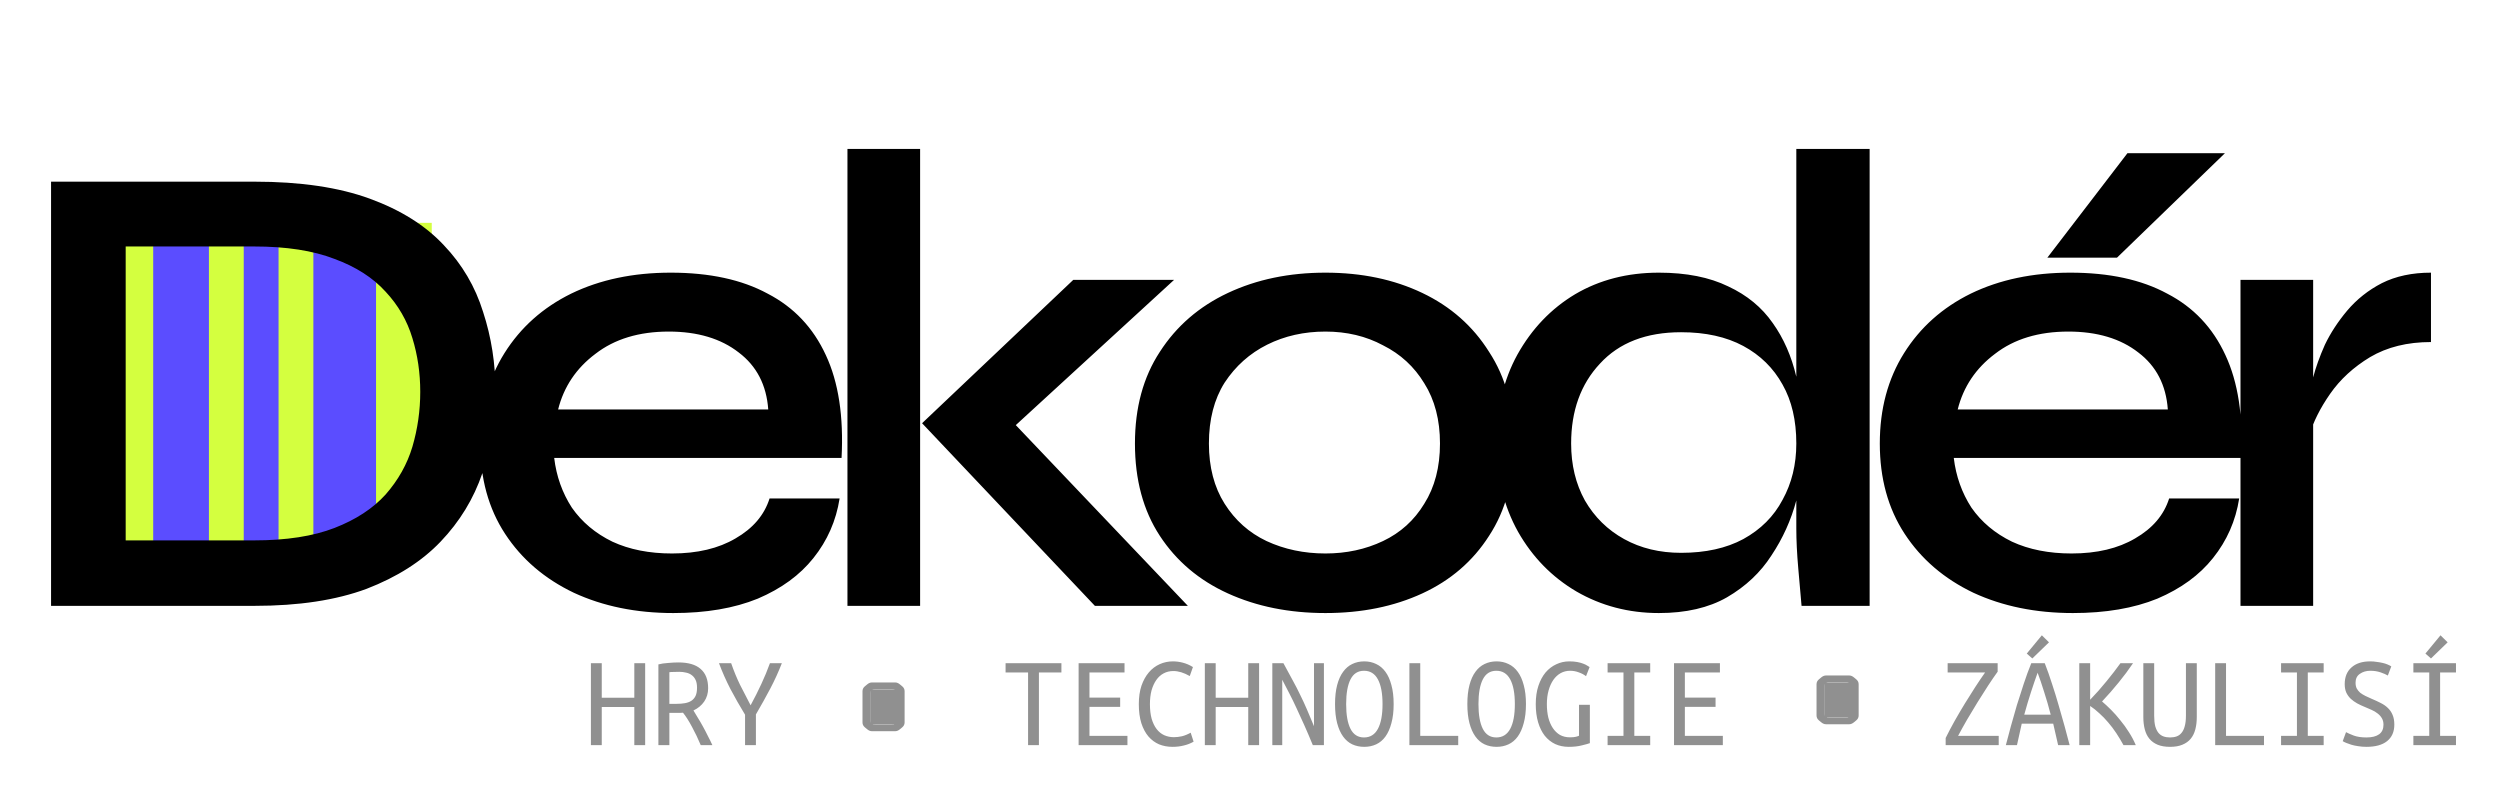
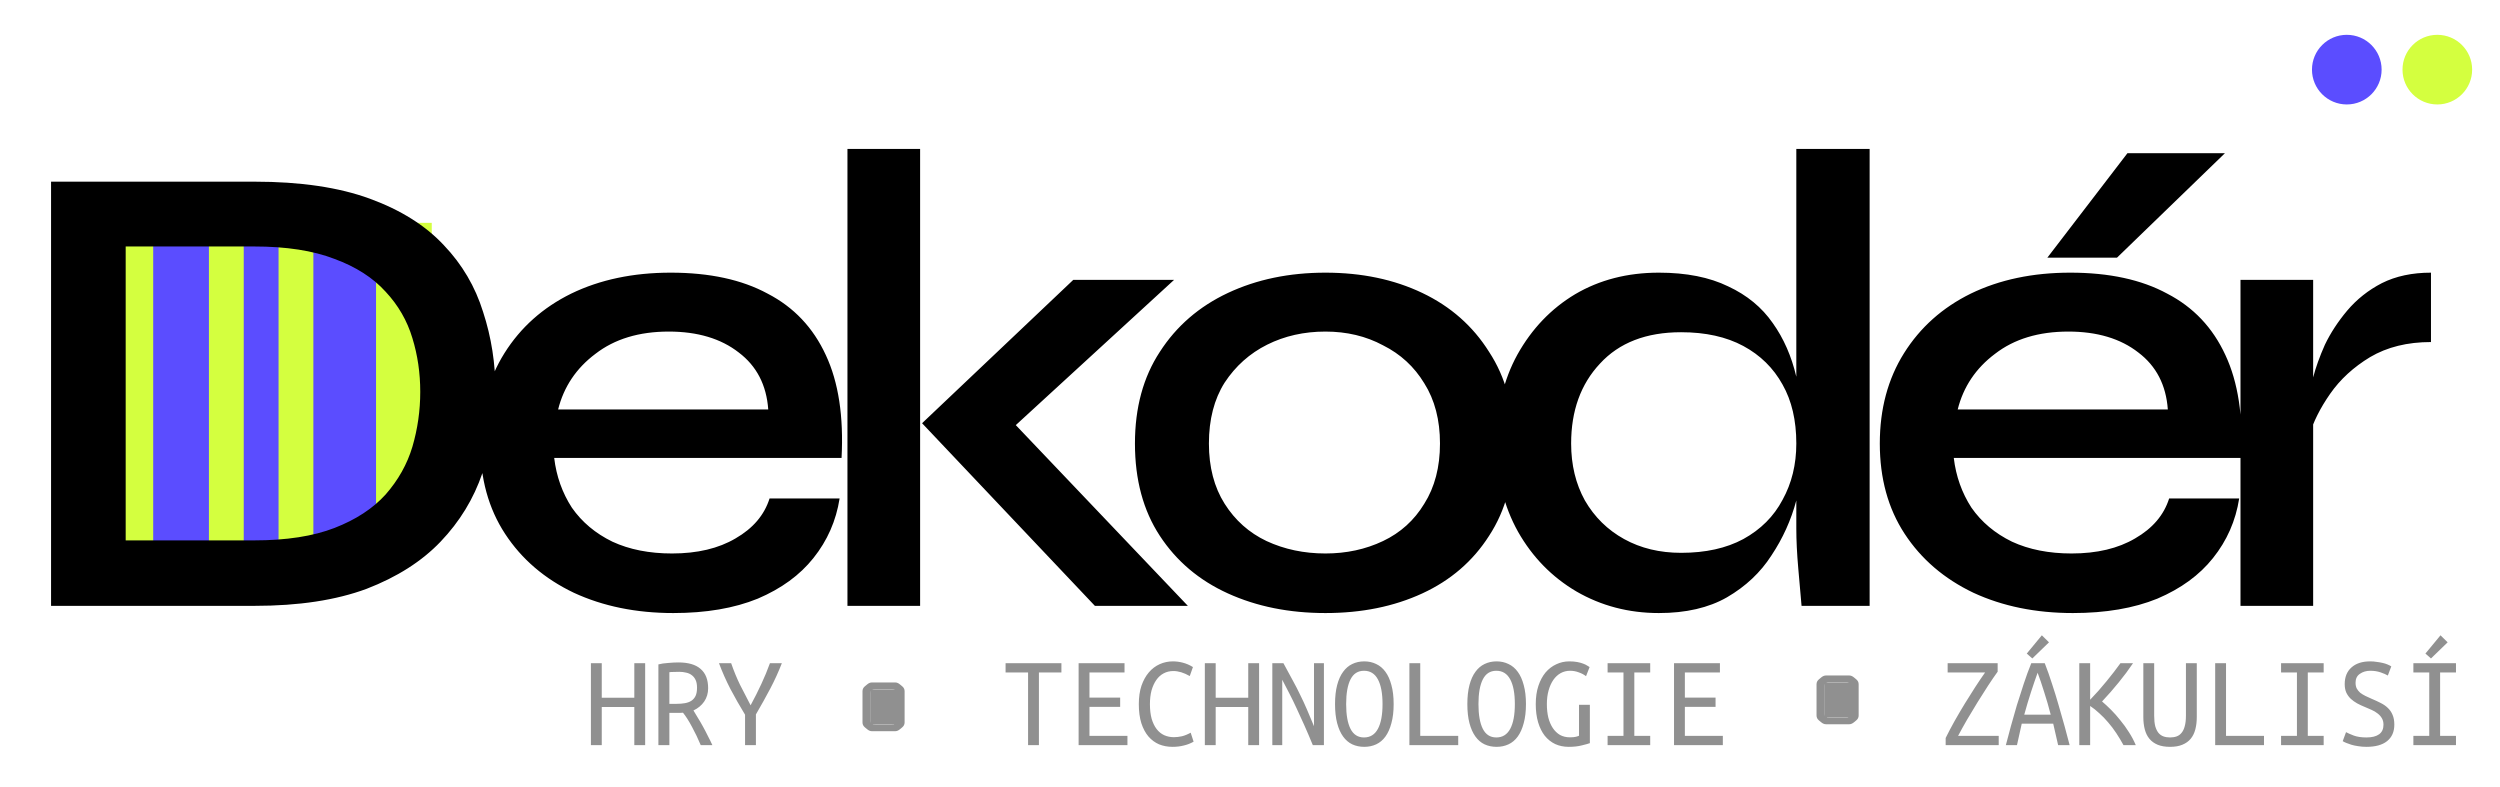
<svg xmlns="http://www.w3.org/2000/svg" width="359" height="113" viewBox="0 0 359 113" fill="none">
  <path d="M91.087 95.239H92.645V107H91.087V101.528H86.413V107H84.855V95.239H86.413V100.198H91.087V95.239ZM101.689 98.83C101.689 99.552 101.499 100.192 101.119 100.749C100.739 101.294 100.226 101.718 99.58 102.022C99.77 102.326 99.979 102.674 100.207 103.067C100.448 103.447 100.688 103.859 100.929 104.302C101.17 104.733 101.404 105.182 101.632 105.651C101.873 106.107 102.094 106.557 102.297 107H100.625C100.245 106.088 99.827 105.214 99.371 104.378C98.928 103.542 98.497 102.864 98.079 102.345C98.003 102.358 97.889 102.364 97.737 102.364C97.598 102.364 97.503 102.364 97.452 102.364H96.122V107H94.545V95.41C94.735 95.359 94.95 95.315 95.191 95.277C95.444 95.239 95.698 95.214 95.951 95.201C96.217 95.176 96.477 95.157 96.73 95.144C96.983 95.131 97.211 95.125 97.414 95.125C98.833 95.125 99.897 95.435 100.606 96.056C101.328 96.677 101.689 97.601 101.689 98.83ZM97.547 96.474C97.256 96.474 96.971 96.48 96.692 96.493C96.426 96.493 96.236 96.506 96.122 96.531V101.072H97.129C97.585 101.072 97.99 101.04 98.345 100.977C98.712 100.914 99.023 100.8 99.276 100.635C99.542 100.458 99.745 100.223 99.884 99.932C100.023 99.628 100.093 99.235 100.093 98.754C100.093 98.298 100.023 97.924 99.884 97.633C99.745 97.342 99.561 97.114 99.333 96.949C99.105 96.772 98.833 96.651 98.516 96.588C98.212 96.512 97.889 96.474 97.547 96.474ZM106.99 107V102.63C106.217 101.363 105.514 100.128 104.881 98.925C104.26 97.722 103.716 96.493 103.247 95.239H104.995C105.362 96.303 105.78 97.323 106.249 98.298C106.73 99.261 107.243 100.255 107.788 101.281C108.371 100.204 108.884 99.185 109.327 98.222C109.783 97.247 110.195 96.252 110.562 95.239H112.272C111.791 96.48 111.24 97.69 110.619 98.868C109.998 100.046 109.308 101.287 108.548 102.592V107H106.99ZM152.419 95.239V96.569H149.189V107H147.631V96.569H144.401V95.239H152.419ZM154.889 107V95.239H161.482V96.569H156.447V100.179H160.855V101.509H156.447V105.67H161.9V107H154.889ZM171.4 106.506C170.957 106.759 170.482 106.943 169.975 107.057C169.481 107.184 168.949 107.247 168.379 107.247C167.682 107.247 167.036 107.127 166.441 106.886C165.858 106.633 165.352 106.259 164.921 105.765C164.49 105.258 164.148 104.619 163.895 103.846C163.654 103.073 163.534 102.161 163.534 101.11C163.534 100.109 163.661 99.229 163.914 98.469C164.18 97.709 164.535 97.069 164.978 96.55C165.421 96.031 165.941 95.638 166.536 95.372C167.131 95.106 167.765 94.973 168.436 94.973C168.905 94.973 169.38 95.036 169.861 95.163C170.355 95.29 170.836 95.499 171.305 95.79L170.849 97.082C170.013 96.601 169.228 96.36 168.493 96.36C167.974 96.36 167.505 96.474 167.087 96.702C166.682 96.917 166.333 97.234 166.042 97.652C165.751 98.07 165.523 98.57 165.358 99.153C165.206 99.736 165.13 100.388 165.13 101.11C165.13 101.921 165.212 102.624 165.377 103.219C165.554 103.814 165.795 104.308 166.099 104.701C166.403 105.094 166.764 105.385 167.182 105.575C167.613 105.765 168.075 105.86 168.569 105.86C168.936 105.86 169.323 105.816 169.728 105.727C170.133 105.626 170.551 105.455 170.982 105.214L171.4 106.506ZM179.247 95.239H180.805V107H179.247V101.528H174.573V107H173.015V95.239H174.573V100.198H179.247V95.239ZM188.519 107C188.088 105.949 187.683 104.999 187.303 104.15C186.923 103.289 186.556 102.484 186.201 101.737C185.859 100.99 185.517 100.287 185.175 99.628C184.833 98.957 184.485 98.285 184.13 97.614V107H182.705V95.239H184.301C184.82 96.189 185.27 97.019 185.65 97.728C186.043 98.437 186.397 99.128 186.714 99.799C187.043 100.458 187.36 101.142 187.664 101.851C187.968 102.548 188.31 103.358 188.69 104.283V95.239H190.115V107H188.519ZM191.711 101.11C191.711 100.059 191.812 99.147 192.015 98.374C192.218 97.601 192.503 96.968 192.87 96.474C193.237 95.967 193.674 95.594 194.181 95.353C194.7 95.1 195.277 94.973 195.91 94.973C196.531 94.973 197.101 95.1 197.62 95.353C198.139 95.594 198.583 95.967 198.95 96.474C199.317 96.968 199.602 97.601 199.805 98.374C200.02 99.147 200.128 100.059 200.128 101.11C200.128 102.161 200.02 103.073 199.805 103.846C199.602 104.619 199.317 105.258 198.95 105.765C198.583 106.272 198.139 106.645 197.62 106.886C197.101 107.127 196.531 107.247 195.91 107.247C195.277 107.247 194.7 107.127 194.181 106.886C193.674 106.645 193.237 106.272 192.87 105.765C192.503 105.258 192.218 104.619 192.015 103.846C191.812 103.073 191.711 102.161 191.711 101.11ZM193.307 101.11C193.307 102.655 193.516 103.84 193.934 104.663C194.352 105.486 194.998 105.898 195.872 105.898C196.759 105.898 197.424 105.486 197.867 104.663C198.31 103.84 198.532 102.655 198.532 101.11C198.532 99.565 198.31 98.38 197.867 97.557C197.424 96.734 196.759 96.322 195.872 96.322C194.998 96.322 194.352 96.734 193.934 97.557C193.516 98.38 193.307 99.565 193.307 101.11ZM209.4 105.67V107H202.389V95.239H203.947V105.67H209.4ZM210.711 101.11C210.711 100.059 210.812 99.147 211.015 98.374C211.218 97.601 211.503 96.968 211.87 96.474C212.237 95.967 212.674 95.594 213.181 95.353C213.7 95.1 214.277 94.973 214.91 94.973C215.531 94.973 216.101 95.1 216.62 95.353C217.139 95.594 217.583 95.967 217.95 96.474C218.317 96.968 218.602 97.601 218.805 98.374C219.02 99.147 219.128 100.059 219.128 101.11C219.128 102.161 219.02 103.073 218.805 103.846C218.602 104.619 218.317 105.258 217.95 105.765C217.583 106.272 217.139 106.645 216.62 106.886C216.101 107.127 215.531 107.247 214.91 107.247C214.277 107.247 213.7 107.127 213.181 106.886C212.674 106.645 212.237 106.272 211.87 105.765C211.503 105.258 211.218 104.619 211.015 103.846C210.812 103.073 210.711 102.161 210.711 101.11ZM212.307 101.11C212.307 102.655 212.516 103.84 212.934 104.663C213.352 105.486 213.998 105.898 214.872 105.898C215.759 105.898 216.424 105.486 216.867 104.663C217.31 103.84 217.532 102.655 217.532 101.11C217.532 99.565 217.31 98.38 216.867 97.557C216.424 96.734 215.759 96.322 214.872 96.322C213.998 96.322 213.352 96.734 212.934 97.557C212.516 98.38 212.307 99.565 212.307 101.11ZM226.747 101.205H228.305V106.715C228.064 106.804 227.678 106.911 227.146 107.038C226.614 107.177 225.987 107.247 225.265 107.247C224.556 107.247 223.91 107.114 223.327 106.848C222.744 106.569 222.244 106.17 221.826 105.651C221.421 105.132 221.104 104.492 220.876 103.732C220.648 102.959 220.534 102.085 220.534 101.11C220.534 100.122 220.661 99.248 220.914 98.488C221.167 97.728 221.509 97.088 221.94 96.569C222.383 96.05 222.896 95.657 223.479 95.391C224.062 95.112 224.689 94.973 225.36 94.973C225.791 94.973 226.171 95.005 226.5 95.068C226.829 95.131 227.108 95.207 227.336 95.296C227.577 95.385 227.773 95.48 227.925 95.581C228.077 95.67 228.191 95.739 228.267 95.79L227.754 97.101C227.463 96.873 227.114 96.689 226.709 96.55C226.316 96.398 225.898 96.322 225.455 96.322C224.974 96.322 224.524 96.436 224.106 96.664C223.701 96.892 223.352 97.215 223.061 97.633C222.77 98.051 222.542 98.558 222.377 99.153C222.212 99.736 222.13 100.388 222.13 101.11C222.13 101.819 222.2 102.465 222.339 103.048C222.491 103.631 222.706 104.131 222.985 104.549C223.264 104.967 223.606 105.296 224.011 105.537C224.429 105.765 224.904 105.879 225.436 105.879C225.803 105.879 226.088 105.854 226.291 105.803C226.494 105.752 226.646 105.702 226.747 105.651V101.205ZM234.689 96.569V105.67H236.969V107H230.851V105.67H233.131V96.569H230.851V95.239H236.969V96.569H234.689ZM240.389 107V95.239H246.982V96.569H241.947V100.179H246.355V101.509H241.947V105.67H247.4V107H240.389ZM286.863 96.455C286.458 97.012 286.002 97.677 285.495 98.45C285.001 99.21 284.494 100.008 283.975 100.844C283.456 101.68 282.949 102.522 282.455 103.371C281.974 104.207 281.549 104.973 281.182 105.67H287.015V107H279.396V105.974C279.789 105.176 280.219 104.359 280.688 103.523C281.169 102.674 281.657 101.845 282.151 101.034C282.645 100.223 283.139 99.438 283.633 98.678C284.127 97.918 284.602 97.215 285.058 96.569H279.681V95.239H286.863V96.455ZM295.546 107L294.843 103.922H290.321L289.637 107H288.041C288.256 106.164 288.497 105.258 288.763 104.283C289.029 103.308 289.314 102.307 289.618 101.281C289.935 100.255 290.264 99.229 290.606 98.203C290.948 97.164 291.309 96.176 291.689 95.239H293.627C293.994 96.176 294.343 97.164 294.672 98.203C295.014 99.229 295.331 100.255 295.622 101.281C295.926 102.307 296.211 103.308 296.477 104.283C296.743 105.258 296.984 106.164 297.199 107H295.546ZM292.601 96.607C292.31 97.405 291.993 98.33 291.651 99.381C291.309 100.432 290.986 101.515 290.682 102.63H294.482C294.191 101.49 293.874 100.394 293.532 99.343C293.203 98.279 292.892 97.367 292.601 96.607ZM294.235 92.237L291.841 94.555L291.043 93.852L293.209 91.23L294.235 92.237ZM306.3 95.239C305.679 96.164 304.995 97.082 304.248 97.994C303.513 98.906 302.715 99.818 301.854 100.73C302.259 101.072 302.69 101.471 303.146 101.927C303.602 102.383 304.045 102.883 304.476 103.428C304.919 103.96 305.331 104.53 305.711 105.138C306.104 105.746 306.433 106.367 306.699 107H304.932C304.615 106.417 304.273 105.847 303.906 105.29C303.539 104.733 303.146 104.213 302.728 103.732C302.323 103.251 301.898 102.814 301.455 102.421C301.024 102.016 300.587 101.667 300.144 101.376V107H298.586V95.239H300.144V100.483C300.967 99.634 301.753 98.748 302.5 97.823C303.26 96.898 303.925 96.037 304.495 95.239H306.3ZM311.62 107.247C310.923 107.247 310.328 107.146 309.834 106.943C309.353 106.74 308.96 106.455 308.656 106.088C308.352 105.721 308.13 105.271 307.991 104.739C307.852 104.207 307.782 103.612 307.782 102.953V95.239H309.34V102.782C309.34 103.377 309.391 103.878 309.492 104.283C309.606 104.676 309.758 104.992 309.948 105.233C310.151 105.474 310.391 105.645 310.67 105.746C310.949 105.847 311.265 105.898 311.62 105.898C311.975 105.898 312.291 105.847 312.57 105.746C312.849 105.645 313.083 105.474 313.273 105.233C313.476 104.992 313.628 104.676 313.729 104.283C313.843 103.878 313.9 103.377 313.9 102.782V95.239H315.458V102.953C315.458 103.612 315.388 104.207 315.249 104.739C315.11 105.271 314.888 105.721 314.584 106.088C314.28 106.455 313.881 106.74 313.387 106.943C312.906 107.146 312.317 107.247 311.62 107.247ZM325.11 105.67V107H318.099V95.239H319.657V105.67H325.11ZM331.399 96.569V105.67H333.679V107H327.561V105.67H329.841V96.569H327.561V95.239H333.679V96.569H331.399ZM339.816 105.898C340.614 105.898 341.222 105.746 341.64 105.442C342.058 105.138 342.267 104.682 342.267 104.074C342.267 103.707 342.191 103.396 342.039 103.143C341.887 102.877 341.684 102.649 341.431 102.459C341.178 102.256 340.893 102.085 340.576 101.946C340.259 101.794 339.936 101.655 339.607 101.528C339.227 101.376 338.86 101.205 338.505 101.015C338.163 100.825 337.853 100.603 337.574 100.35C337.308 100.097 337.093 99.799 336.928 99.457C336.776 99.115 336.7 98.71 336.7 98.241C336.7 97.215 337.023 96.417 337.669 95.847C338.315 95.264 339.214 94.973 340.367 94.973C340.684 94.973 340.994 94.998 341.298 95.049C341.615 95.087 341.906 95.138 342.172 95.201C342.438 95.264 342.672 95.34 342.875 95.429C343.09 95.518 343.261 95.606 343.388 95.695L342.894 97.006C342.641 96.854 342.292 96.702 341.849 96.55C341.406 96.398 340.912 96.322 340.367 96.322C339.797 96.322 339.303 96.468 338.885 96.759C338.467 97.038 338.258 97.462 338.258 98.032C338.258 98.361 338.315 98.64 338.429 98.868C338.556 99.096 338.72 99.299 338.923 99.476C339.138 99.641 339.385 99.793 339.664 99.932C339.943 100.071 340.247 100.211 340.576 100.35C341.057 100.553 341.494 100.755 341.887 100.958C342.292 101.161 342.634 101.401 342.913 101.68C343.204 101.959 343.426 102.288 343.578 102.668C343.743 103.048 343.825 103.51 343.825 104.055C343.825 105.081 343.477 105.873 342.78 106.43C342.096 106.975 341.108 107.247 339.816 107.247C339.398 107.247 339.005 107.215 338.638 107.152C338.271 107.101 337.941 107.032 337.65 106.943C337.371 106.854 337.124 106.766 336.909 106.677C336.694 106.588 336.529 106.506 336.415 106.43L336.89 105.138C337.143 105.277 337.517 105.442 338.011 105.632C338.505 105.809 339.107 105.898 339.816 105.898ZM350.399 96.569V105.67H352.679V107H346.561V105.67H348.841V96.569H346.561V95.239H352.679V96.569H350.399ZM351.482 92.237L349.088 94.555L348.29 93.852L350.456 91.23L351.482 92.237Z" fill="#909090" />
  <path d="M125.198 98H128.558C128.782 98 129.006 98.093 129.23 98.28L129.566 98.56C129.79 98.747 129.902 98.98 129.902 99.26V103.74C129.902 104.02 129.79 104.253 129.566 104.44L129.23 104.72C129.006 104.907 128.782 105 128.558 105H125.198C124.974 105 124.75 104.907 124.526 104.72L124.19 104.44C123.966 104.253 123.854 104.02 123.854 103.74V99.26C123.854 98.98 123.966 98.747 124.19 98.56L124.526 98.28C124.75 98.093 124.974 98 125.198 98ZM128.726 103.446V99.554C128.726 99.414 128.717 99.325 128.698 99.288C128.689 99.241 128.642 99.185 128.558 99.12C128.474 99.055 128.409 99.017 128.362 99.008C128.315 98.989 128.208 98.98 128.04 98.98H125.716C125.548 98.98 125.441 98.989 125.394 99.008C125.347 99.017 125.282 99.055 125.198 99.12C125.114 99.185 125.063 99.241 125.044 99.288C125.035 99.325 125.03 99.414 125.03 99.554V103.446C125.03 103.586 125.035 103.679 125.044 103.726C125.063 103.763 125.114 103.815 125.198 103.88C125.282 103.945 125.347 103.987 125.394 104.006C125.441 104.015 125.548 104.02 125.716 104.02H128.04C128.208 104.02 128.315 104.015 128.362 104.006C128.409 103.987 128.474 103.945 128.558 103.88C128.642 103.815 128.689 103.763 128.698 103.726C128.717 103.679 128.726 103.586 128.726 103.446Z" fill="#909090" />
  <rect x="125" y="99" width="4" height="5" fill="#909090" />
  <path d="M262.198 97H265.558C265.782 97 266.006 97.093 266.23 97.28L266.566 97.56C266.79 97.747 266.902 97.98 266.902 98.26V102.74C266.902 103.02 266.79 103.253 266.566 103.44L266.23 103.72C266.006 103.907 265.782 104 265.558 104H262.198C261.974 104 261.75 103.907 261.526 103.72L261.19 103.44C260.966 103.253 260.854 103.02 260.854 102.74V98.26C260.854 97.98 260.966 97.747 261.19 97.56L261.526 97.28C261.75 97.093 261.974 97 262.198 97ZM265.726 102.446V98.554C265.726 98.414 265.717 98.325 265.698 98.288C265.689 98.241 265.642 98.185 265.558 98.12C265.474 98.055 265.409 98.017 265.362 98.008C265.315 97.989 265.208 97.98 265.04 97.98H262.716C262.548 97.98 262.441 97.989 262.394 98.008C262.347 98.017 262.282 98.055 262.198 98.12C262.114 98.185 262.063 98.241 262.044 98.288C262.035 98.325 262.03 98.414 262.03 98.554V102.446C262.03 102.586 262.035 102.679 262.044 102.726C262.063 102.763 262.114 102.815 262.198 102.88C262.282 102.945 262.347 102.987 262.394 103.006C262.441 103.015 262.548 103.02 262.716 103.02H265.04C265.208 103.02 265.315 103.015 265.362 103.006C265.409 102.987 265.474 102.945 265.558 102.88C265.642 102.815 265.689 102.763 265.698 102.726C265.717 102.679 265.726 102.586 265.726 102.446Z" fill="#909090" />
  <rect x="262" y="98" width="4" height="5" fill="#909090" />
  <rect x="11" y="32" width="51" height="47" fill="#D4FF3F" />
  <rect x="22" y="35" width="8" height="44" fill="#5B4DFF" />
  <rect x="35" y="35" width="5" height="44" fill="#5B4DFF" />
  <rect x="45" y="35" width="9" height="44" fill="#5B4DFF" />
  <path d="M36.566 26.088C43.146 26.088 48.661 26.903 53.11 28.532C57.559 30.161 61.1 32.386 63.732 35.206C66.364 37.963 68.244 41.159 69.372 44.794C70.563 48.429 71.158 52.251 71.158 56.262C71.158 60.335 70.531 64.221 69.278 67.918C68.025 71.615 66.019 74.905 63.262 77.788C60.567 80.608 57.027 82.864 52.64 84.556C48.253 86.185 42.895 87 36.566 87H7.332V26.088H36.566ZM18.048 77.6H36.472C41.109 77.6 44.963 77.005 48.034 75.814C51.105 74.623 53.549 73.025 55.366 71.02C57.183 68.952 58.468 66.665 59.22 64.158C59.972 61.589 60.348 58.957 60.348 56.262C60.348 53.567 59.972 50.998 59.22 48.554C58.468 46.047 57.183 43.823 55.366 41.88C53.549 39.875 51.105 38.308 48.034 37.18C44.963 35.989 41.109 35.394 36.472 35.394H18.048V77.6ZM110.508 71.584H120.566C120.065 74.78 118.811 77.631 116.806 80.138C114.863 82.582 112.2 84.525 108.816 85.966C105.432 87.345 101.39 88.034 96.69 88.034C91.363 88.034 86.601 87.063 82.402 85.12C78.203 83.115 74.913 80.295 72.532 76.66C70.151 73.025 68.96 68.701 68.96 63.688C68.96 58.737 70.119 54.413 72.438 50.716C74.757 47.019 77.953 44.167 82.026 42.162C86.162 40.157 90.925 39.154 96.314 39.154C101.891 39.154 106.529 40.157 110.226 42.162C113.986 44.105 116.775 47.05 118.592 50.998C120.409 54.883 121.161 59.803 120.848 65.756H79.582C79.895 68.388 80.741 70.769 82.12 72.9C83.561 74.968 85.504 76.597 87.948 77.788C90.392 78.916 93.243 79.48 96.502 79.48C100.137 79.48 103.176 78.759 105.62 77.318C108.127 75.877 109.756 73.965 110.508 71.584ZM96.032 47.614C91.771 47.614 88.261 48.679 85.504 50.81C82.747 52.878 80.961 55.541 80.146 58.8H110.32C110.069 55.291 108.659 52.565 106.09 50.622C103.521 48.617 100.168 47.614 96.032 47.614ZM121.694 21.388H132.128V87H121.694V21.388ZM168.6 40.188L142.374 64.252L142.656 57.672L170.574 87H157.226L132.41 60.774L154.124 40.188H168.6ZM190.332 88.034C185.131 88.034 180.462 87.094 176.326 85.214C172.19 83.334 168.932 80.577 166.55 76.942C164.169 73.307 162.978 68.889 162.978 63.688C162.978 58.549 164.169 54.163 166.55 50.528C168.932 46.831 172.19 44.011 176.326 42.068C180.462 40.125 185.131 39.154 190.332 39.154C195.534 39.154 200.171 40.125 204.244 42.068C208.318 44.011 211.514 46.831 213.832 50.528C216.214 54.163 217.404 58.549 217.404 63.688C217.404 68.889 216.214 73.307 213.832 76.942C211.514 80.577 208.318 83.334 204.244 85.214C200.171 87.094 195.534 88.034 190.332 88.034ZM190.332 79.48C193.34 79.48 196.098 78.885 198.604 77.694C201.111 76.503 203.085 74.717 204.526 72.336C206.03 69.955 206.782 67.072 206.782 63.688C206.782 60.304 206.03 57.421 204.526 55.04C203.085 52.659 201.111 50.841 198.604 49.588C196.16 48.272 193.403 47.614 190.332 47.614C187.262 47.614 184.473 48.241 181.966 49.494C179.46 50.747 177.423 52.565 175.856 54.946C174.352 57.327 173.6 60.241 173.6 63.688C173.6 67.072 174.352 69.955 175.856 72.336C177.36 74.717 179.366 76.503 181.872 77.694C184.442 78.885 187.262 79.48 190.332 79.48ZM238.211 88.034C233.887 88.034 229.939 87 226.367 84.932C222.857 82.864 220.069 80.013 218.001 76.378C215.933 72.681 214.899 68.451 214.899 63.688C214.899 58.8 215.901 54.539 217.907 50.904C219.975 47.207 222.732 44.324 226.179 42.256C229.688 40.188 233.699 39.154 238.211 39.154C242.159 39.154 245.48 39.812 248.175 41.128C250.869 42.381 253 44.136 254.567 46.392C256.133 48.585 257.261 51.155 257.951 54.1C258.703 57.045 259.079 60.241 259.079 63.688C259.079 66.257 258.703 68.983 257.951 71.866C257.199 74.686 256.008 77.318 254.379 79.762C252.812 82.206 250.681 84.211 247.987 85.778C245.355 87.282 242.096 88.034 238.211 88.034ZM241.407 79.386C244.916 79.386 247.893 78.728 250.337 77.412C252.843 76.033 254.723 74.153 255.977 71.772C257.293 69.391 257.951 66.696 257.951 63.688C257.951 60.367 257.293 57.547 255.977 55.228C254.661 52.847 252.781 50.998 250.337 49.682C247.893 48.366 244.916 47.708 241.407 47.708C236.393 47.708 232.508 49.212 229.751 52.22C226.993 55.165 225.615 58.988 225.615 63.688C225.615 66.759 226.273 69.485 227.589 71.866C228.967 74.247 230.847 76.096 233.229 77.412C235.61 78.728 238.336 79.386 241.407 79.386ZM257.951 21.388H268.479V87H258.703C258.577 85.559 258.421 83.773 258.233 81.642C258.045 79.511 257.951 77.6 257.951 75.908V21.388ZM311.488 71.584H321.546C321.045 74.78 319.791 77.631 317.786 80.138C315.843 82.582 313.18 84.525 309.796 85.966C306.412 87.345 302.37 88.034 297.67 88.034C292.343 88.034 287.581 87.063 283.382 85.12C279.183 83.115 275.893 80.295 273.512 76.66C271.131 73.025 269.94 68.701 269.94 63.688C269.94 58.737 271.099 54.413 273.418 50.716C275.737 47.019 278.933 44.167 283.006 42.162C287.142 40.157 291.905 39.154 297.294 39.154C302.871 39.154 307.509 40.157 311.206 42.162C314.966 44.105 317.755 47.05 319.572 50.998C321.389 54.883 322.141 59.803 321.828 65.756H280.562C280.875 68.388 281.721 70.769 283.1 72.9C284.541 74.968 286.484 76.597 288.928 77.788C291.372 78.916 294.223 79.48 297.482 79.48C301.117 79.48 304.156 78.759 306.6 77.318C309.107 75.877 310.736 73.965 311.488 71.584ZM297.012 47.614C292.751 47.614 289.241 48.679 286.484 50.81C283.727 52.878 281.941 55.541 281.126 58.8H311.3C311.049 55.291 309.639 52.565 307.07 50.622C304.501 48.617 301.148 47.614 297.012 47.614ZM321.734 40.188H332.168V87H321.734V40.188ZM349.088 49.118C345.704 49.118 342.79 49.839 340.346 51.28C337.965 52.721 336.053 54.476 334.612 56.544C333.171 58.612 332.168 60.617 331.604 62.56L331.51 57.296C331.573 56.607 331.792 55.573 332.168 54.194C332.544 52.753 333.108 51.186 333.86 49.494C334.675 47.802 335.74 46.173 337.056 44.606C338.435 42.977 340.095 41.661 342.038 40.658C344.043 39.655 346.393 39.154 349.088 39.154V49.118Z" fill="black" />
  <path d="M305.5 22H319.5L304 37H294L305.5 22Z" fill="black" />
+   <circle cx="337" cy="10" r="5" fill="#5B4DFF" />
+   <circle cx="350" cy="10" r="5" fill="#D4FF3F" />
</svg>
